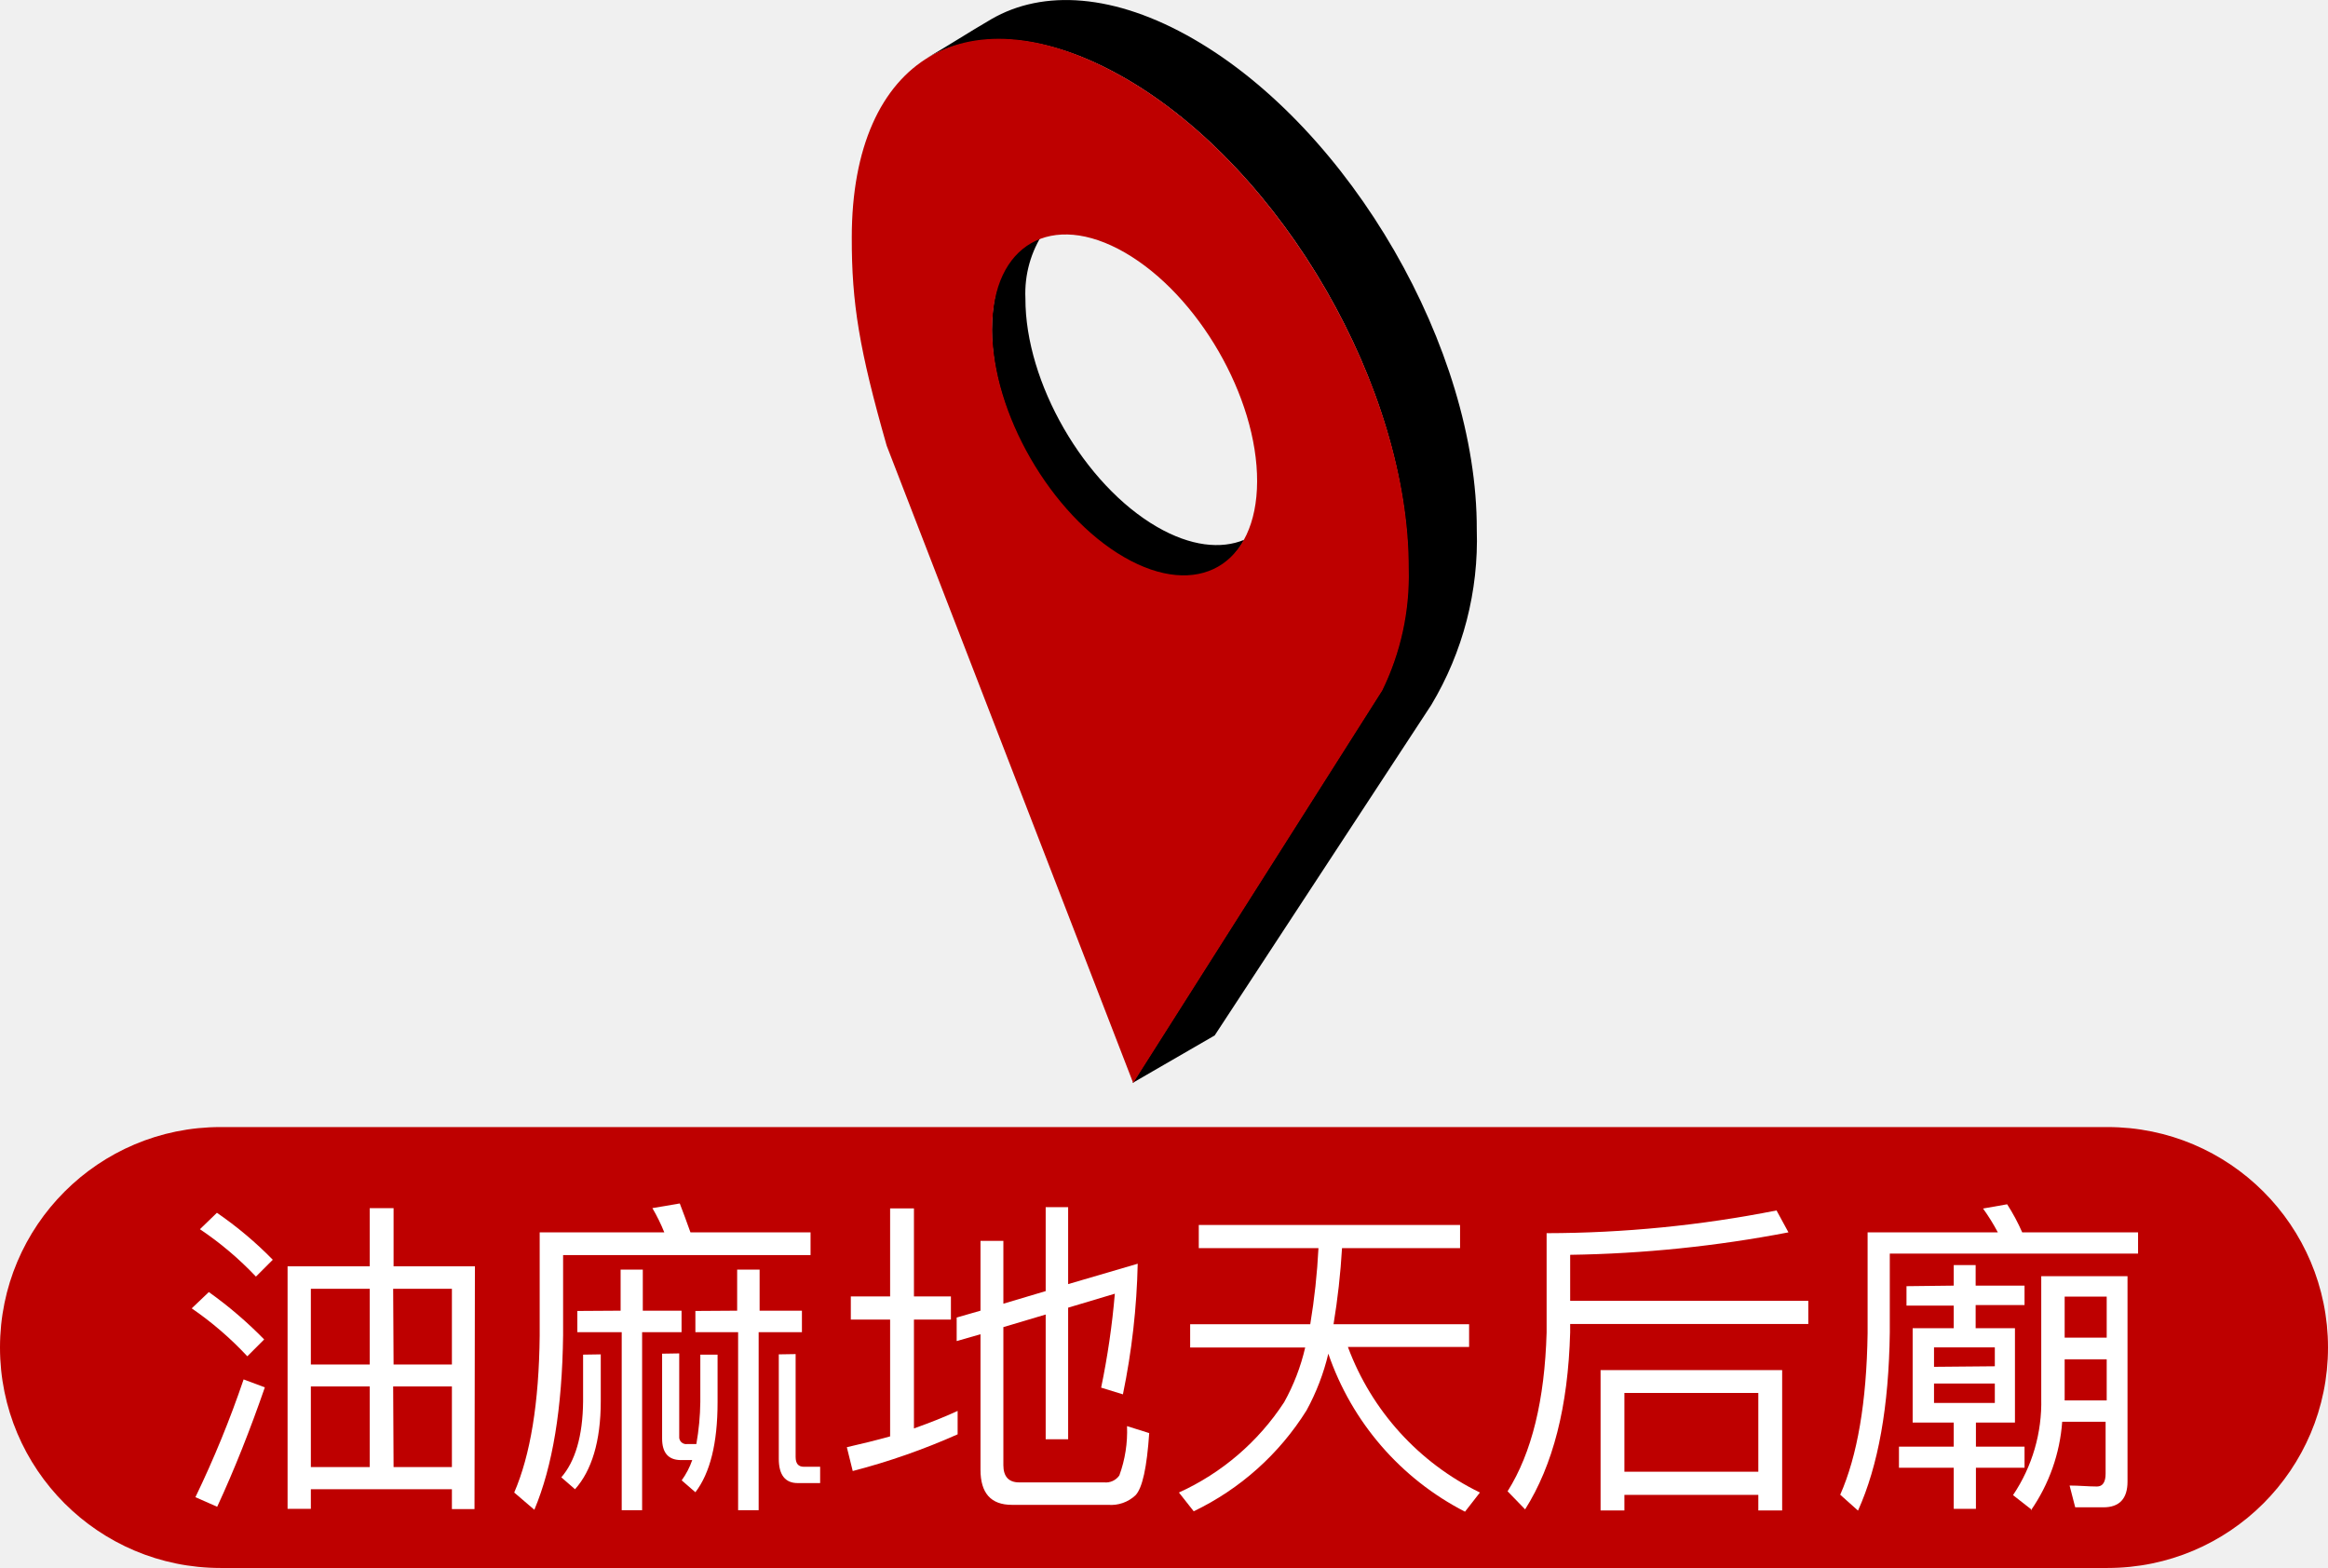
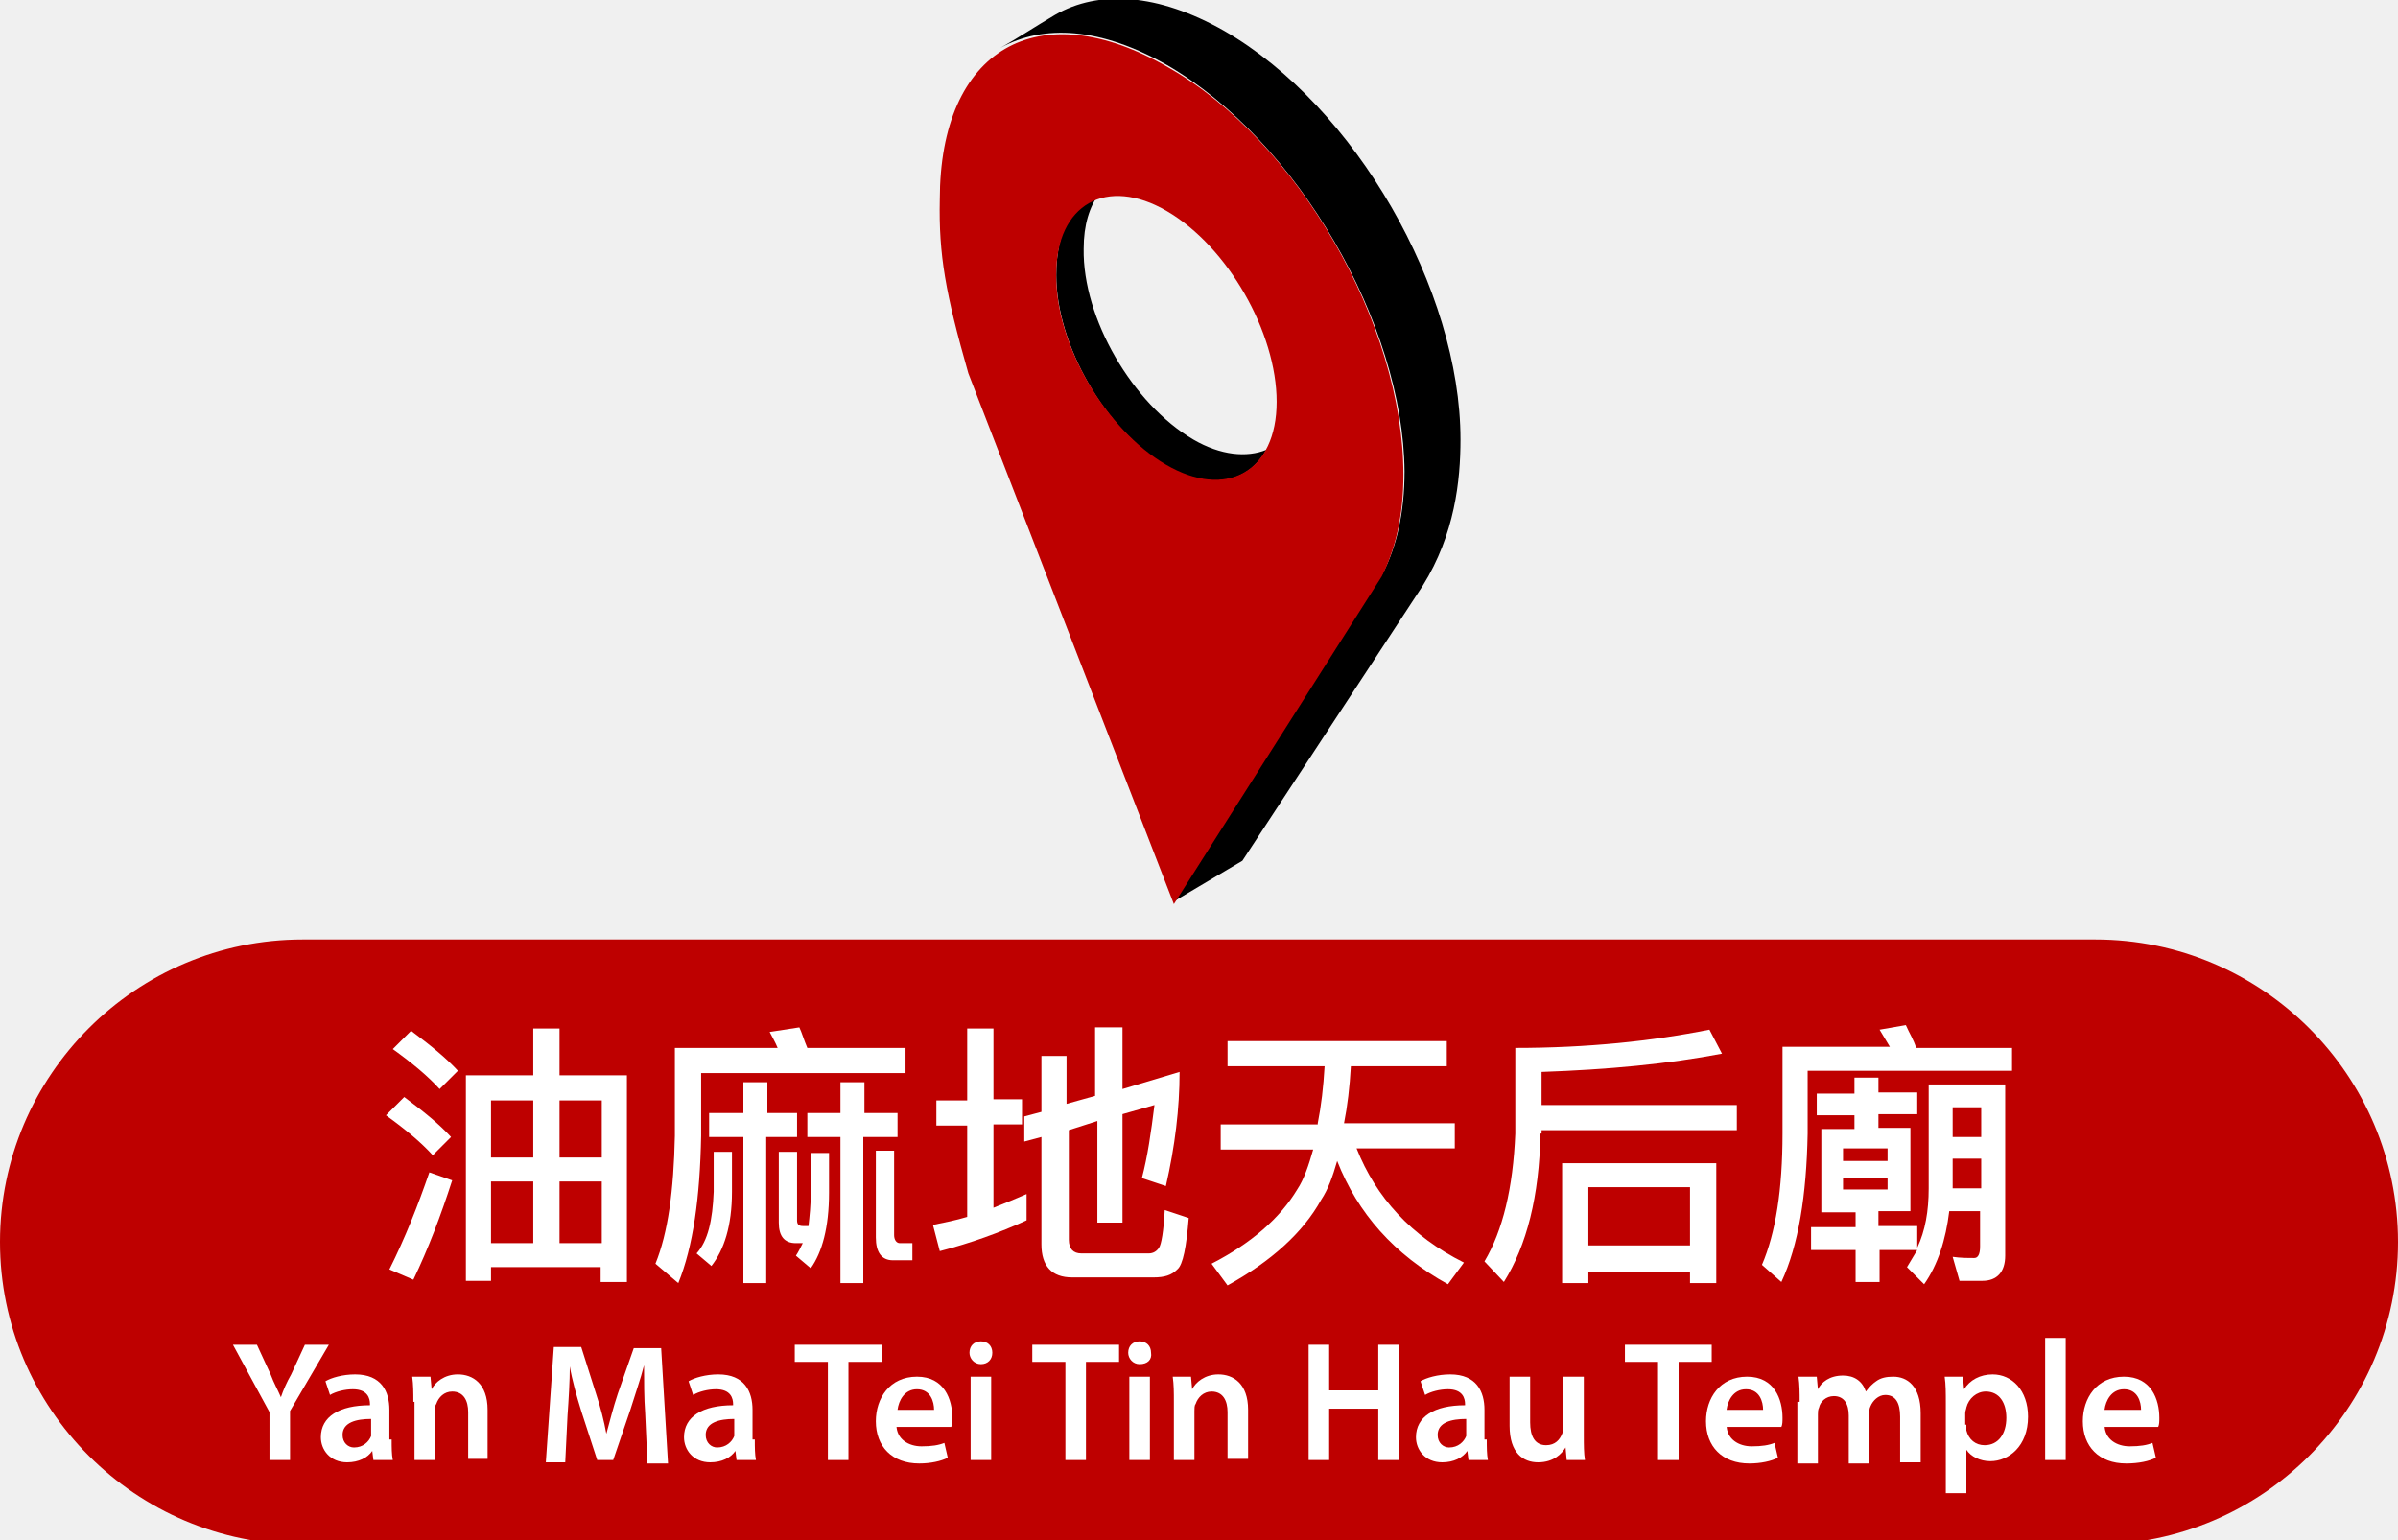
- <svg xmlns="http://www.w3.org/2000/svg" width="170" height="114.51" viewBox="0 0 170 114.51">
-   <g id="Layer_2" data-name="Layer 2">
-     <g id="Pointer">
-       <g>
-         <rect y="82.31" width="170" height="32.2" rx="16.1" style="fill: #be0000" />
-         <g>
-           <path d="M19.29,97.82l-1.23,1.23A24.53,24.53,0,0,0,14,95.55l1.25-1.19A29.82,29.82,0,0,1,19.29,97.82Zm.05,3.5c-1.07,3.09-2.22,6-3.48,8.72l-1.59-.7a76.09,76.09,0,0,0,3.52-8.6ZM19.92,92l-1.23,1.23a24.23,24.23,0,0,0-4.09-3.46l1.24-1.2A27.47,27.47,0,0,1,19.92,92Zm14.73,18.21H33v-1.45H22.7v1.43H21V92.48h6V88.23h1.74v4.25h5.94ZM27,99.65V94.12H22.7v5.53Zm0,7.49v-5.89H22.7v5.89Zm1.74-7.49H33V94.12H28.71Zm0,7.49H33v-5.89H28.71Z" style="fill: #fff" />
-           <path d="M50.42,90h8.77v1.66H41.12v5.85q-.1,8-2.1,12.75L37.55,109c1.18-2.73,1.81-6.55,1.86-11.45V90h9.1a13.25,13.25,0,0,0-.87-1.77l2-.34C49.89,88.54,50.15,89.24,50.42,90Zm-6.55,8.91v3.43c0,2.92-.67,5.07-1.88,6.42l-1-.87c1-1.15,1.57-3,1.59-5.55V98.93Zm1.45-3.19v-3h1.62v3h2.83v1.57H46.89v13H45.4v-13H42.16V95.74Zm4.28,3.12v6.06a.51.51,0,0,0,.58.56h.67a18.74,18.74,0,0,0,.29-3.07V98.93H52.4v3.48c0,3-.55,5.17-1.62,6.57l-1-.87a5.76,5.76,0,0,0,.77-1.48h-.82c-.92,0-1.38-.53-1.38-1.57v-6.2Zm4.23-3.12v-3h1.64v3h3.09v1.57H55.4v13H53.9v-13H50.78V95.74Zm4.27,3.17v7.51c0,.48.19.72.61.72h1.18v1.19H58.25c-.92,0-1.38-.61-1.38-1.77V98.91Z" style="fill: #fff" />
-           <path d="M65,94.68V88.25h1.74v6.43h2.7v1.69h-2.7v7.95c1.09-.39,2.15-.8,3.19-1.28v1.71a49.23,49.23,0,0,1-7.66,2.68l-.43-1.74c1.06-.24,2.12-.5,3.16-.79V96.37H62.13V94.68Zm13-6.52v5.62l5.08-1.49A52.68,52.68,0,0,1,82,101.83l-1.59-.49a57.53,57.53,0,0,0,1-6.86L78,95.5v9.61H76.36V96l-3.09.92V107c0,.82.38,1.26,1.15,1.26h6.21a1.2,1.2,0,0,0,1.11-.51,9.4,9.4,0,0,0,.56-3.6l1.62.51c-.17,2.49-.49,4-1,4.54a2.61,2.61,0,0,1-2,.7H73.89c-1.54,0-2.29-.87-2.29-2.56v-9.9l-1.74.5V96.22l1.74-.5v-5.1h1.67v4.59l3.09-.92V88.16Z" style="fill: #fff" />
-           <path d="M95.68,96.71a49.1,49.1,0,0,0,.6-5.56H87.54V89.46h19.08v1.69H98a52.91,52.91,0,0,1-.62,5.56h9.9v1.66H98.43A19.28,19.28,0,0,0,108.07,109l-1.09,1.4A20.4,20.4,0,0,1,97,98.86,16.7,16.7,0,0,1,95.41,103a19.84,19.84,0,0,1-8.24,7.37L86.09,109a18.13,18.13,0,0,0,7.68-6.59,15.25,15.25,0,0,0,1.54-4h-8.4V96.71Z" style="fill: #fff" />
-           <path d="M114.66,97.31c-.15,5.41-1.26,9.71-3.29,12.92l-1.28-1.32c1.77-2.81,2.71-6.67,2.85-11.6V90.06a87.17,87.17,0,0,0,16.79-1.66L130.6,90a91.54,91.54,0,0,1-15.94,1.64V95h17.39v1.69H114.66Zm15.48,13H128.4v-1.14h-9.78v1.14h-1.74V100.06h13.26Zm-1.74-2.83v-5.75h-9.78v5.75Z" style="fill: #fff" />
-           <path d="M147.67,90h8.46v1.55H138v5.77q-.1,8.08-2.32,13l-1.3-1.16c1.25-2.83,1.93-6.77,2-11.79V90h9.51a14.69,14.69,0,0,0-1.08-1.74l1.76-.31A14.5,14.5,0,0,1,147.67,90Zm-5,3.89v-1.5h1.6v1.5h3.57v1.42h-3.57V97h2.87v6.89h-2.85v1.76h3.55v1.54h-3.55v3h-1.62v-3h-4v-1.54h4v-1.76h-3V97h3V95.35h-3.45V93.93Zm3,5.89V98.4h-4.44v1.42Zm0,1.26h-4.44v1.42h4.44Zm2.71,9.23L147,109.19a12.13,12.13,0,0,0,2.06-7.07V93.2h6.3v15c0,1.26-.6,1.88-1.76,1.88h-2.06l-.41-1.59c.71,0,1.36.07,2,.07.41,0,.63-.31.63-.94v-3.79h-3.17A13,13,0,0,1,148.3,110.31Zm5.46-15.58h-3.07v3h3.07Zm-3.07,7.58h3.07v-3h-3.07Z" style="fill: #fff" />
-         </g>
-         <g>
-           <path d="M84.51,38.49c-5.34-3.08-9.65-10.56-9.63-16.7a8.06,8.06,0,0,1,1.36-4.86c-2.36.72-3.8,3.36-3.81,7.17,0,6.14,4.3,13.62,9.64,16.7,3.89,2.25,7.25,1.53,8.79-1.38C89.16,40.13,86.94,39.89,84.51,38.49Z" />
-           <path d="M82.19,5.73C76.42,2.4,71.38,2.09,67.61,4.28c1.58-.91,3.13-1.92,4.78-2.88,3.78-2.19,9-1.88,14.77,1.45,11.46,6.61,20.72,22.65,20.68,35.82a23.45,23.45,0,0,1-3.32,12.81L88.7,75.62l-6,3.47,18.19-28.67a19.06,19.06,0,0,0,1.93-8.87C102.91,28.39,93.65,12.35,82.19,5.73Z" />
-         </g>
-         <path d="M102.87,41.55a19.06,19.06,0,0,1-1.93,8.87L82.75,79.09l-18-46.54c-2-7-2.56-10.41-2.55-15.21,0-13.17,8.57-18.22,20-11.61S102.91,28.39,102.87,41.55Zm-20.78-.86c5.35,3.09,9.69.61,9.71-5.53s-4.3-13.62-9.65-16.71-9.68-.6-9.7,5.54,4.3,13.62,9.64,16.7h0" style="fill: #be0000" />
-       </g>
-     </g>
+ <svg xmlns="http://www.w3.org/2000/svg" version="1.1" id="Layer_1" x="0px" y="0px" width="210px" height="134.9px" viewBox="0 0 210 134.9" style="enable-background:new 0 0 210 134.9;" xml:space="preserve">
+   <path style="fill:#BE0000;" d="M183.5,135.3h-157C11.9,135.3,0,123.4,0,108.8v0c0-14.6,11.9-26.5,26.5-26.5h157  c14.6,0,26.5,11.9,26.5,26.5v0C210,123.4,198.1,135.3,183.5,135.3z" />
+   <g>
+     <path style="fill:#FFFFFF;" d="M39.5,99.6l-1.6,1.6c-1-1.1-2.3-2.2-4.1-3.5l1.6-1.6C37,97.3,38.4,98.4,39.5,99.6z M39.6,103.4   c-1,3.1-2.1,6-3.4,8.7l-2.1-0.9c1.4-2.8,2.5-5.6,3.5-8.5L39.6,103.4z M40.1,93.8l-1.6,1.6c-1-1.1-2.3-2.2-4.1-3.5l1.6-1.6   C37.6,91.5,39,92.6,40.1,93.8z M54.8,112.3h-2.2V111H43v1.2h-2.2v-18h5.9v-4.1H49v4.1h5.9V112.3z M46.7,101.4v-5H43v5H46.7z    M46.7,108.9v-5.4H43v5.4H46.7z M49,101.4h3.7v-5H49V101.4z M49,108.9h3.7v-5.4H49V108.9z" />
+     <path style="fill:#FFFFFF;" d="M70.7,91.8h8.6v2.2H61.4v5.5c-0.1,5.4-0.7,9.7-2,12.9l-2-1.7c1.1-2.7,1.6-6.4,1.7-11.2v-7.7h9   c-0.2-0.5-0.5-1-0.7-1.4l2.6-0.4C70.2,90.4,70.4,91.1,70.7,91.8z M64.1,100.9v3.5c0,3-0.7,5.1-1.8,6.5l-1.3-1.1   c1-1.1,1.4-2.9,1.5-5.4v-3.5H64.1z M65.1,97.5v-2.7h2.1v2.7h2.6v2.1h-2.7v12.8h-2V99.6h-3v-2.1H65.1z M69.8,100.8v6.1   c0,0.3,0.1,0.5,0.5,0.5h0.5c0.1-0.9,0.2-1.8,0.2-2.9v-3.5h1.6v3.5c0,3-0.6,5.2-1.6,6.6l-1.3-1.1c0.2-0.3,0.4-0.7,0.6-1.1h-0.6   c-1,0-1.5-0.6-1.5-1.8v-6.2H69.8z M73.6,97.5v-2.7h2.1v2.7h2.9v2.1h-3v12.8h-2V99.6h-2.9v-2.1H73.6z M78.3,100.8v7.4   c0,0.4,0.2,0.7,0.5,0.7h1.1v1.5h-1.7c-1,0-1.5-0.7-1.5-2v-7.6H78.3z" />
+     <path style="fill:#FFFFFF;" d="M84.7,96.3v-6.2H87v6.2h2.5v2.2H87v7.3c1-0.4,2-0.8,2.9-1.2v2.3c-2.4,1.1-4.9,2-7.6,2.7l-0.6-2.3   c1-0.2,2-0.4,3-0.7v-8h-2.7v-2.2H84.7z M98.3,90.1v5.3l5-1.5c0,3.2-0.4,6.5-1.2,10l-2.1-0.7c0.5-1.9,0.8-4,1.1-6.4l-2.8,0.8v9.5   h-2.2v-8.9L93.6,99v9.6c0,0.8,0.4,1.2,1.1,1.2h5.9c0.4,0,0.7-0.2,0.9-0.5c0.2-0.3,0.4-1.4,0.5-3.3l2.1,0.7c-0.2,2.5-0.5,4.1-1,4.5   c-0.5,0.5-1.1,0.7-2.1,0.7h-7.1c-1.8,0-2.7-1-2.7-2.9v-9.4l-1.5,0.4v-2.2l1.5-0.4v-4.9h2.2v4.2l2.5-0.7v-6H98.3z" />
+     <path style="fill:#FFFFFF;" d="M115.4,98.4c0.3-1.5,0.5-3.2,0.6-5h-8.5v-2.2h19.2v2.2h-8.4c-0.1,1.8-0.3,3.5-0.6,5h9.7v2.2h-8.6   c1.7,4.3,4.8,7.7,9.4,10l-1.4,1.9c-4.7-2.6-7.9-6.2-9.7-10.8c-0.4,1.4-0.8,2.5-1.4,3.4c-1.6,2.9-4.4,5.4-8.2,7.5l-1.4-1.9   c3.5-1.8,6-4,7.5-6.5c0.6-0.9,1-2.1,1.4-3.5h-8.1v-2.2H115.4z" />
+     <path style="fill:#FFFFFF;" d="M134.9,99.3c-0.1,5.5-1.2,9.8-3.2,13l-1.7-1.8c1.6-2.7,2.5-6.4,2.7-11.2v-7.5c6.3,0,12-0.6,17-1.6   l1.1,2.1c-4.7,0.9-10,1.4-15.8,1.6v2.9h17.1V99h-17.1V99.3z M150.3,112.4H148v-1h-8.9v1h-2.3v-10.5h13.5V112.4z M148,109.2V104   h-8.9v5.1H148z" />
+     <path style="fill:#FFFFFF;" d="M167.8,91.8h8.4v2h-17.9v5.5c-0.1,5.4-0.8,9.8-2.3,13l-1.7-1.5c1.2-2.8,1.8-6.6,1.8-11.5v-7.6h9.4   c-0.3-0.5-0.6-1-0.9-1.5l2.3-0.4C167.2,90.5,167.6,91.1,167.8,91.8z M162.4,95.7v-1.3h2.1v1.3h3.4v1.9h-3.4v1.2h2.8v7.3h-2.8v1.3   h3.4v1.9c0.7-1.5,1-3.2,1-5.2V95h6.7v15c0,1.4-0.7,2.2-2,2.2h-2l-0.6-2.1c0.7,0.1,1.3,0.1,1.9,0.1c0.3,0,0.5-0.3,0.5-1v-3.1h-2.7   c-0.3,2.5-1,4.7-2.2,6.4L167,111c0.3-0.5,0.6-1,0.9-1.5h-3.3v2.8h-2.1v-2.8h-3.9v-2h3.9v-1.3h-3v-7.3h2.9v-1.2h-3.3v-1.9H162.4z    M165.3,101.7v-1.1h-3.9v1.1H165.3z M165.3,103.2h-3.9v1h3.9V103.2z M173.5,97H171v2.6h2.5V97z M171,104.1h2.5v-2.6H171V104.1z" />
+     <path style="fill:#FFFFFF;" d="M23.6,127.9v-4.2l-3.2-5.9h2.1l1.2,2.6c0.3,0.8,0.6,1.3,0.9,2h0c0.2-0.6,0.5-1.3,0.9-2l1.2-2.6h2.1   l-3.4,5.8v4.3H23.6z" />
+     <path style="fill:#FFFFFF;" d="M34.3,126.1c0,0.7,0,1.3,0.1,1.8h-1.7l-0.1-0.8h0c-0.4,0.6-1.2,1-2.2,1c-1.5,0-2.3-1.1-2.3-2.2   c0-1.8,1.6-2.8,4.3-2.8V123c0-0.5-0.2-1.3-1.5-1.3c-0.7,0-1.5,0.2-2,0.5l-0.4-1.2c0.5-0.3,1.5-0.6,2.6-0.6c2.3,0,3,1.5,3,3.1V126.1   z M32.5,124.3c-1.3,0-2.5,0.3-2.5,1.4c0,0.7,0.5,1.1,1,1.1c0.8,0,1.3-0.5,1.5-1c0-0.1,0-0.3,0-0.4V124.3z" />
+     <path style="fill:#FFFFFF;" d="M36.2,122.8c0-0.8,0-1.5-0.1-2.2h1.6l0.1,1.1h0c0.3-0.6,1.1-1.3,2.3-1.3c1.3,0,2.6,0.8,2.6,3.1v4.3   H41v-4.1c0-1-0.4-1.8-1.4-1.8c-0.7,0-1.2,0.5-1.4,1.1c-0.1,0.1-0.1,0.4-0.1,0.6v4.3h-1.8V122.8z" />
+     <path style="fill:#FFFFFF;" d="M56.5,123.8c-0.1-1.3-0.1-2.9-0.1-4.2h0c-0.3,1.2-0.8,2.6-1.2,3.9l-1.5,4.4h-1.4l-1.4-4.3   c-0.4-1.3-0.8-2.7-1-3.9h0c0,1.3-0.1,2.9-0.2,4.3l-0.2,4.1h-1.7l0.7-10.1h2.4l1.3,4.1c0.4,1.2,0.7,2.4,0.9,3.5h0   c0.3-1.1,0.6-2.3,1-3.5l1.4-4h2.4l0.6,10.1h-1.8L56.5,123.8z" />
+     <path style="fill:#FFFFFF;" d="M66.1,126.1c0,0.7,0,1.3,0.1,1.8h-1.7l-0.1-0.8h0c-0.4,0.6-1.2,1-2.2,1c-1.5,0-2.3-1.1-2.3-2.2   c0-1.8,1.6-2.8,4.3-2.8V123c0-0.5-0.2-1.3-1.5-1.3c-0.7,0-1.5,0.2-2,0.5l-0.4-1.2c0.5-0.3,1.5-0.6,2.6-0.6c2.3,0,3,1.5,3,3.1V126.1   z M64.3,124.3c-1.3,0-2.5,0.3-2.5,1.4c0,0.7,0.5,1.1,1,1.1c0.8,0,1.3-0.5,1.5-1c0-0.1,0-0.3,0-0.4V124.3z" />
+     <path style="fill:#FFFFFF;" d="M72.5,119.3h-2.9v-1.5h7.6v1.5h-2.9v8.6h-1.8V119.3z" />
+     <path style="fill:#FFFFFF;" d="M78.5,124.8c0,1.3,1.1,1.9,2.2,1.9c0.9,0,1.5-0.1,2-0.3l0.3,1.3c-0.6,0.3-1.5,0.5-2.5,0.5   c-2.4,0-3.8-1.5-3.8-3.7c0-2,1.2-3.9,3.6-3.9c2.4,0,3.1,2,3.1,3.6c0,0.3,0,0.6-0.1,0.8H78.5z M81.8,123.5c0-0.7-0.3-1.8-1.5-1.8   c-1.1,0-1.6,1-1.7,1.8H81.8z" />
+     <path style="fill:#FFFFFF;" d="M85.9,119.5c-0.6,0-1-0.5-1-1c0-0.6,0.4-1,1-1c0.6,0,1,0.4,1,1C86.9,119.1,86.5,119.5,85.9,119.5   L85.9,119.5z M85,127.9v-7.3h1.8v7.3H85z" />
+     <path style="fill:#FFFFFF;" d="M93.3,119.3h-2.9v-1.5h7.6v1.5h-2.9v8.6h-1.8V119.3z" />
+     <path style="fill:#FFFFFF;" d="M99.8,119.5c-0.6,0-1-0.5-1-1c0-0.6,0.4-1,1-1c0.6,0,1,0.4,1,1C100.9,119.1,100.5,119.5,99.8,119.5   L99.8,119.5z M98.9,127.9v-7.3h1.8v7.3H98.9z" />
+     <path style="fill:#FFFFFF;" d="M102.8,122.8c0-0.8,0-1.5-0.1-2.2h1.6l0.1,1.1h0c0.3-0.6,1.1-1.3,2.3-1.3c1.3,0,2.6,0.8,2.6,3.1v4.3   h-1.8v-4.1c0-1-0.4-1.8-1.4-1.8c-0.7,0-1.2,0.5-1.4,1.1c-0.1,0.1-0.1,0.4-0.1,0.6v4.3h-1.8V122.8z" />
+     <path style="fill:#FFFFFF;" d="M116.4,117.8v4h4.3v-4h1.8v10.1h-1.8v-4.5h-4.3v4.5h-1.8v-10.1H116.4z" />
+     <path style="fill:#FFFFFF;" d="M130.2,126.1c0,0.7,0,1.3,0.1,1.8h-1.7l-0.1-0.8h0c-0.4,0.6-1.2,1-2.2,1c-1.5,0-2.3-1.1-2.3-2.2   c0-1.8,1.6-2.8,4.3-2.8V123c0-0.5-0.2-1.3-1.5-1.3c-0.7,0-1.5,0.2-2,0.5l-0.4-1.2c0.5-0.3,1.5-0.6,2.6-0.6c2.3,0,3,1.5,3,3.1V126.1   z M128.4,124.3c-1.3,0-2.5,0.3-2.5,1.4c0,0.7,0.5,1.1,1,1.1c0.8,0,1.3-0.5,1.5-1c0-0.1,0-0.3,0-0.4V124.3z" />
+     <path style="fill:#FFFFFF;" d="M138.7,125.7c0,0.9,0,1.6,0.1,2.2h-1.6l-0.1-1.1h0c-0.3,0.5-1,1.3-2.4,1.3c-1.3,0-2.5-0.8-2.5-3.2   v-4.3h1.8v4c0,1.2,0.4,2,1.4,2c0.8,0,1.2-0.5,1.4-1c0.1-0.2,0.1-0.4,0.1-0.6v-4.4h1.8V125.7z" />
+     <path style="fill:#FFFFFF;" d="M145.2,119.3h-2.9v-1.5h7.6v1.5H147v8.6h-1.8V119.3z" />
+     <path style="fill:#FFFFFF;" d="M151.2,124.8c0,1.3,1.1,1.9,2.2,1.9c0.9,0,1.5-0.1,2-0.3l0.3,1.3c-0.6,0.3-1.5,0.5-2.5,0.5   c-2.4,0-3.8-1.5-3.8-3.7c0-2,1.2-3.9,3.6-3.9c2.4,0,3.1,2,3.1,3.6c0,0.3,0,0.6-0.1,0.8H151.2z M154.4,123.5c0-0.7-0.3-1.8-1.5-1.8   c-1.1,0-1.6,1-1.7,1.8H154.4z" />
+     <path style="fill:#FFFFFF;" d="M157.6,122.8c0-0.8,0-1.5-0.1-2.2h1.6l0.1,1.1h0c0.3-0.6,1-1.2,2.2-1.2c1,0,1.7,0.5,2,1.4h0   c0.3-0.4,0.6-0.7,0.9-0.9c0.4-0.3,0.9-0.4,1.5-0.4c1.2,0,2.4,0.8,2.4,3.2v4.3h-1.8v-4c0-1.2-0.4-1.9-1.3-1.9c-0.6,0-1.1,0.5-1.3,1   c-0.1,0.2-0.1,0.4-0.1,0.6v4.4h-1.8v-4.2c0-1-0.4-1.7-1.3-1.7c-0.7,0-1.2,0.5-1.3,1c-0.1,0.2-0.1,0.4-0.1,0.6v4.3h-1.8V122.8z" />
+     <path style="fill:#FFFFFF;" d="M170.4,123c0-1,0-1.7-0.1-2.4h1.6l0.1,1.1h0c0.5-0.8,1.4-1.3,2.5-1.3c1.7,0,3.1,1.4,3.1,3.7   c0,2.6-1.7,3.9-3.3,3.9c-0.9,0-1.7-0.4-2.1-1h0v3.8h-1.8V123z M172.2,124.8c0,0.2,0,0.3,0,0.5c0.2,0.8,0.8,1.3,1.6,1.3   c1.2,0,1.9-1,1.9-2.4c0-1.3-0.6-2.3-1.8-2.3c-0.8,0-1.5,0.6-1.7,1.4c0,0.1-0.1,0.3-0.1,0.5V124.8z" />
+     <path style="fill:#FFFFFF;" d="M179.1,117.2h1.8v10.7h-1.8V117.2z" />
+     <path style="fill:#FFFFFF;" d="M184.3,124.8c0,1.3,1.1,1.9,2.2,1.9c0.9,0,1.5-0.1,2-0.3l0.3,1.3c-0.6,0.3-1.5,0.5-2.6,0.5   c-2.4,0-3.8-1.5-3.8-3.7c0-2,1.2-3.9,3.6-3.9c2.4,0,3.1,2,3.1,3.6c0,0.3,0,0.6-0.1,0.8H184.3z M187.5,123.5c0-0.7-0.3-1.8-1.5-1.8   c-1.1,0-1.6,1-1.7,1.8H187.5z" />
  </g>
+   <g>
+     <path d="M104.5,38.5c-5.3-3.1-9.7-10.6-9.6-16.7c0-2.1,0.5-3.7,1.4-4.9c-2.4,0.7-3.8,3.4-3.8,7.2c0,6.1,4.3,13.6,9.6,16.7   c3.9,2.2,7.2,1.5,8.8-1.4C109.2,40.1,106.9,39.9,104.5,38.5z" />
+     <path d="M102.2,5.7c-5.8-3.3-10.8-3.6-14.6-1.5c1.6-0.9,3.1-1.9,4.8-2.9c3.8-2.2,9-1.9,14.8,1.4c11.5,6.6,20.7,22.7,20.7,35.8   c0,3.6-0.5,8.3-3.3,12.8l-15.8,24.1l-5.9,3.5l18.2-28.7c1.2-2.3,1.9-5.3,1.9-8.9C122.9,28.4,113.6,12.3,102.2,5.7z" />
+   </g>
+   <path style="fill:#BE0000;" d="M122.9,41.6c0,3.6-0.7,6.5-1.9,8.9l-18.2,28.7l-18-46.5c-2-7-2.6-10.4-2.5-15.2  c0-13.2,8.6-18.2,20-11.6C113.6,12.3,122.9,28.4,122.9,41.6z M102.1,40.7c5.3,3.1,9.7,0.6,9.7-5.5c0-6.1-4.3-13.6-9.6-16.7  c-5.3-3.1-9.7-0.6-9.7,5.5C92.4,30.1,96.8,37.6,102.1,40.7L102.1,40.7" />
</svg>
